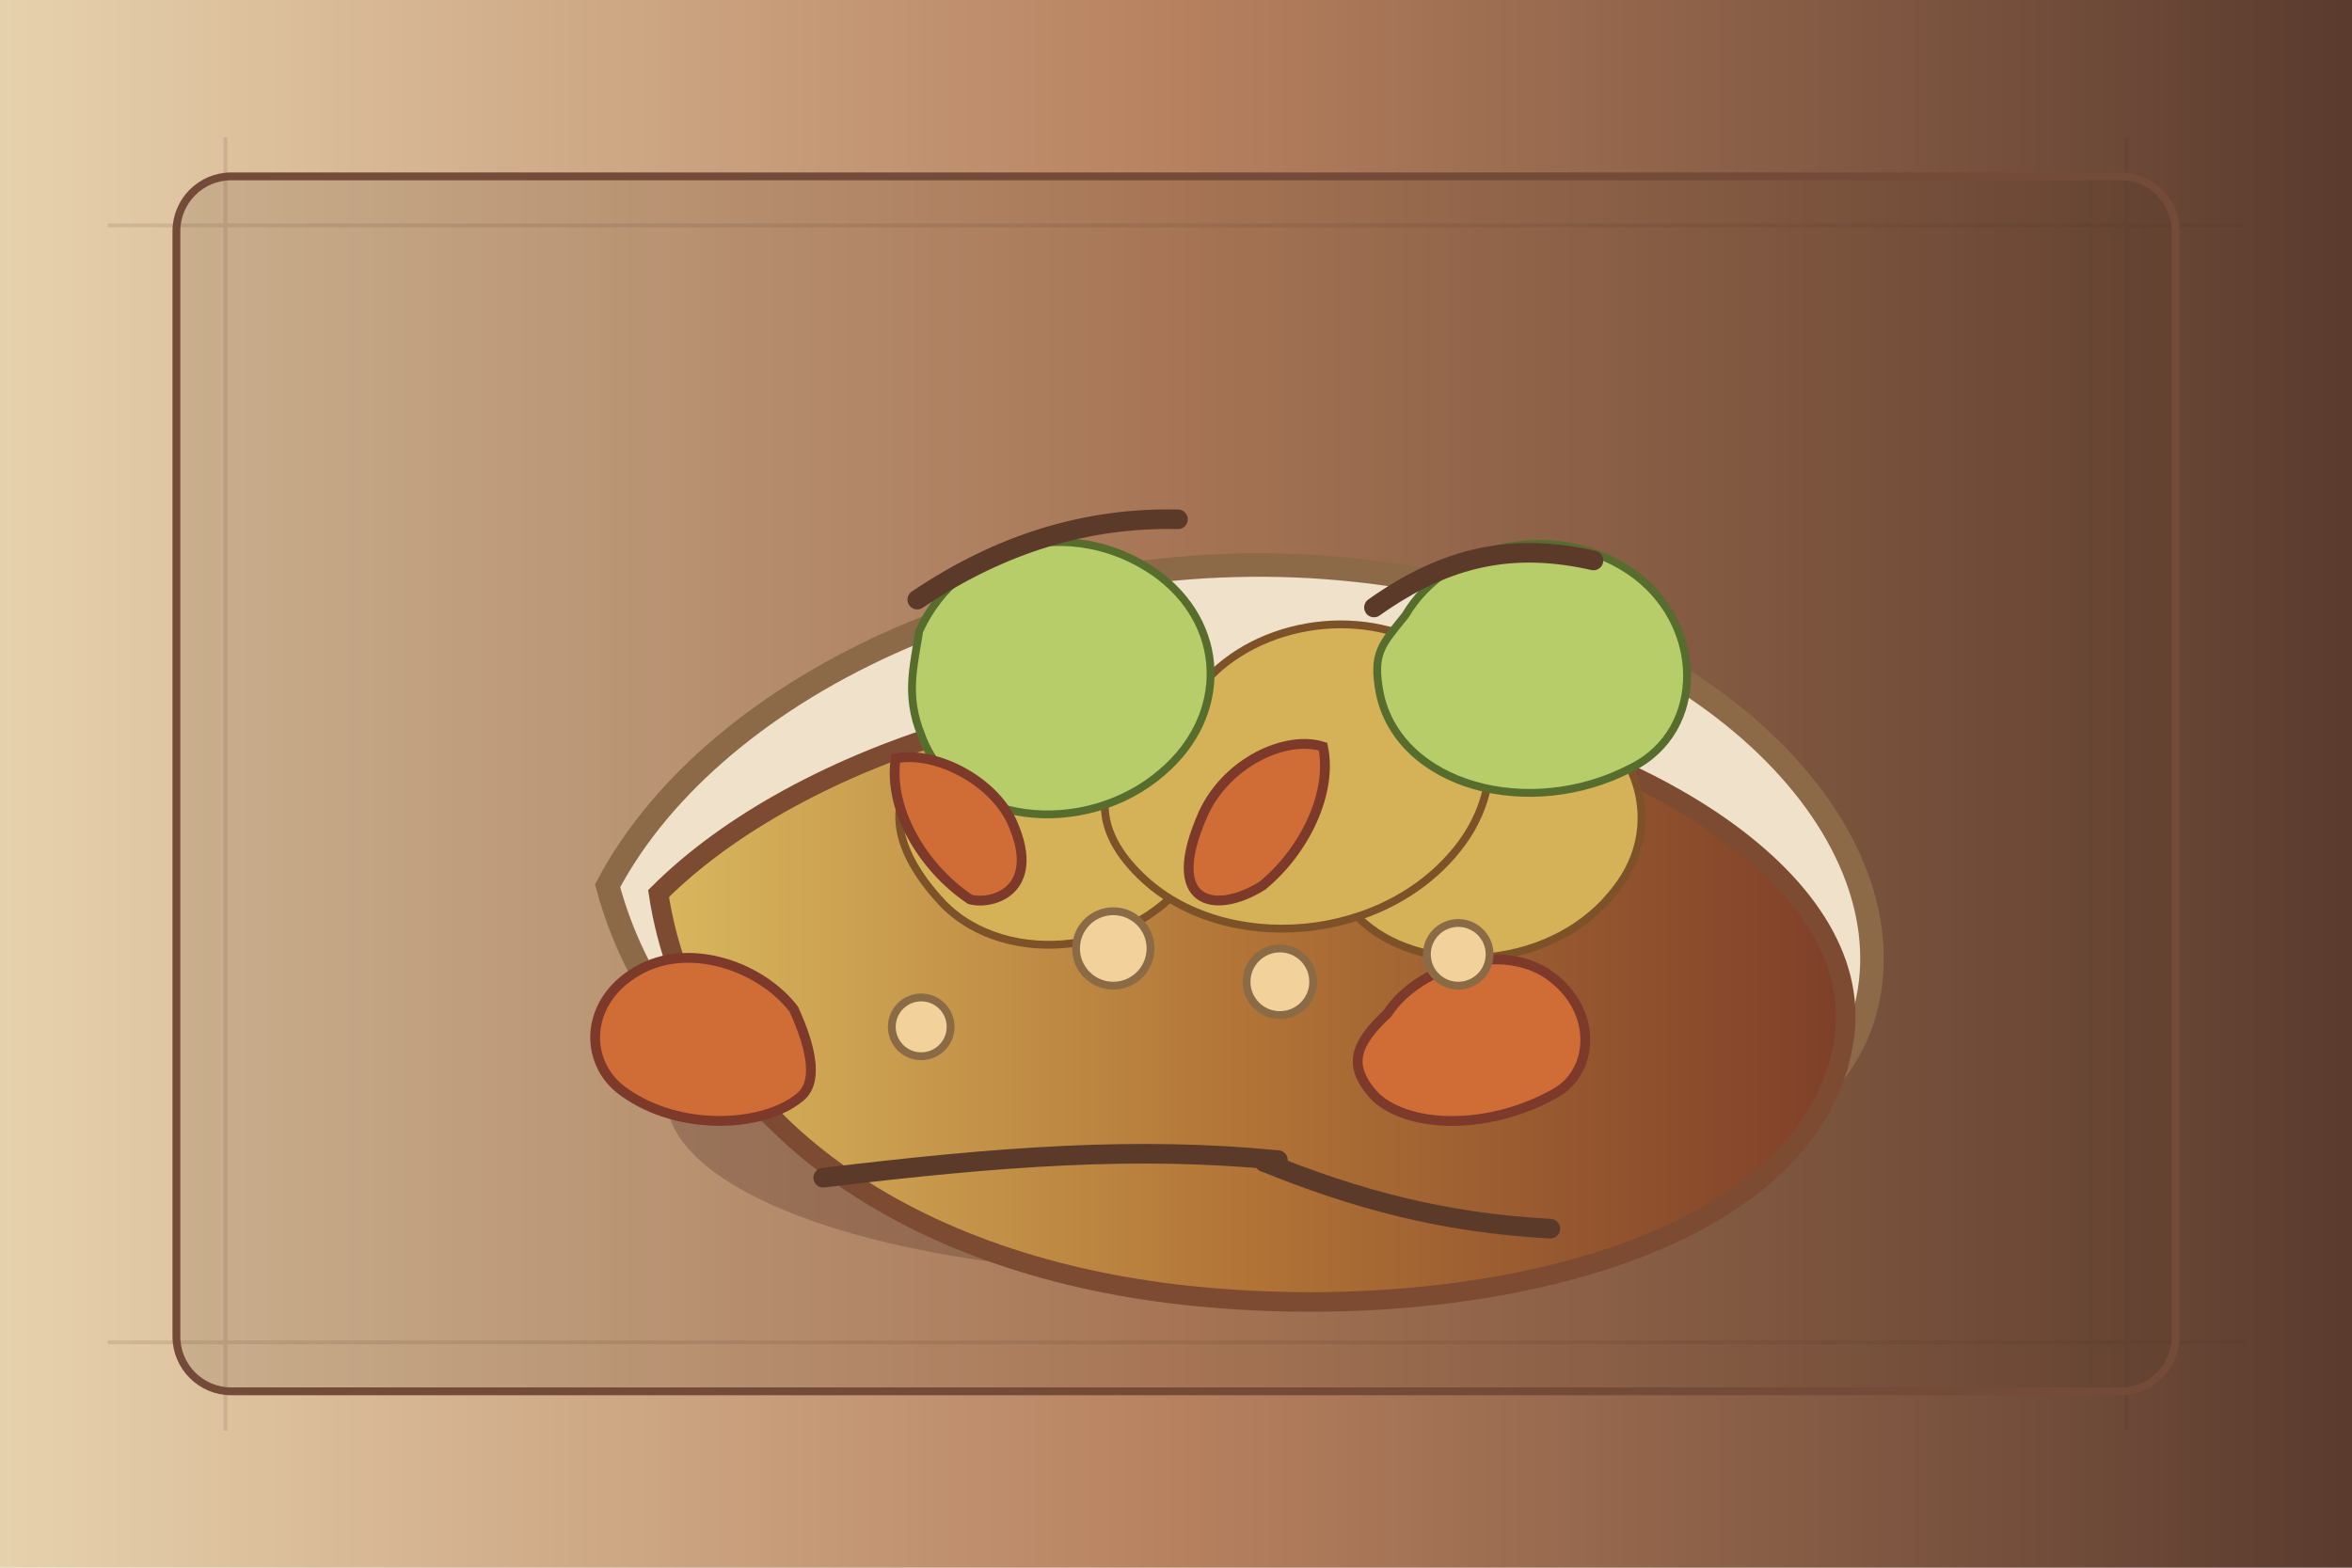
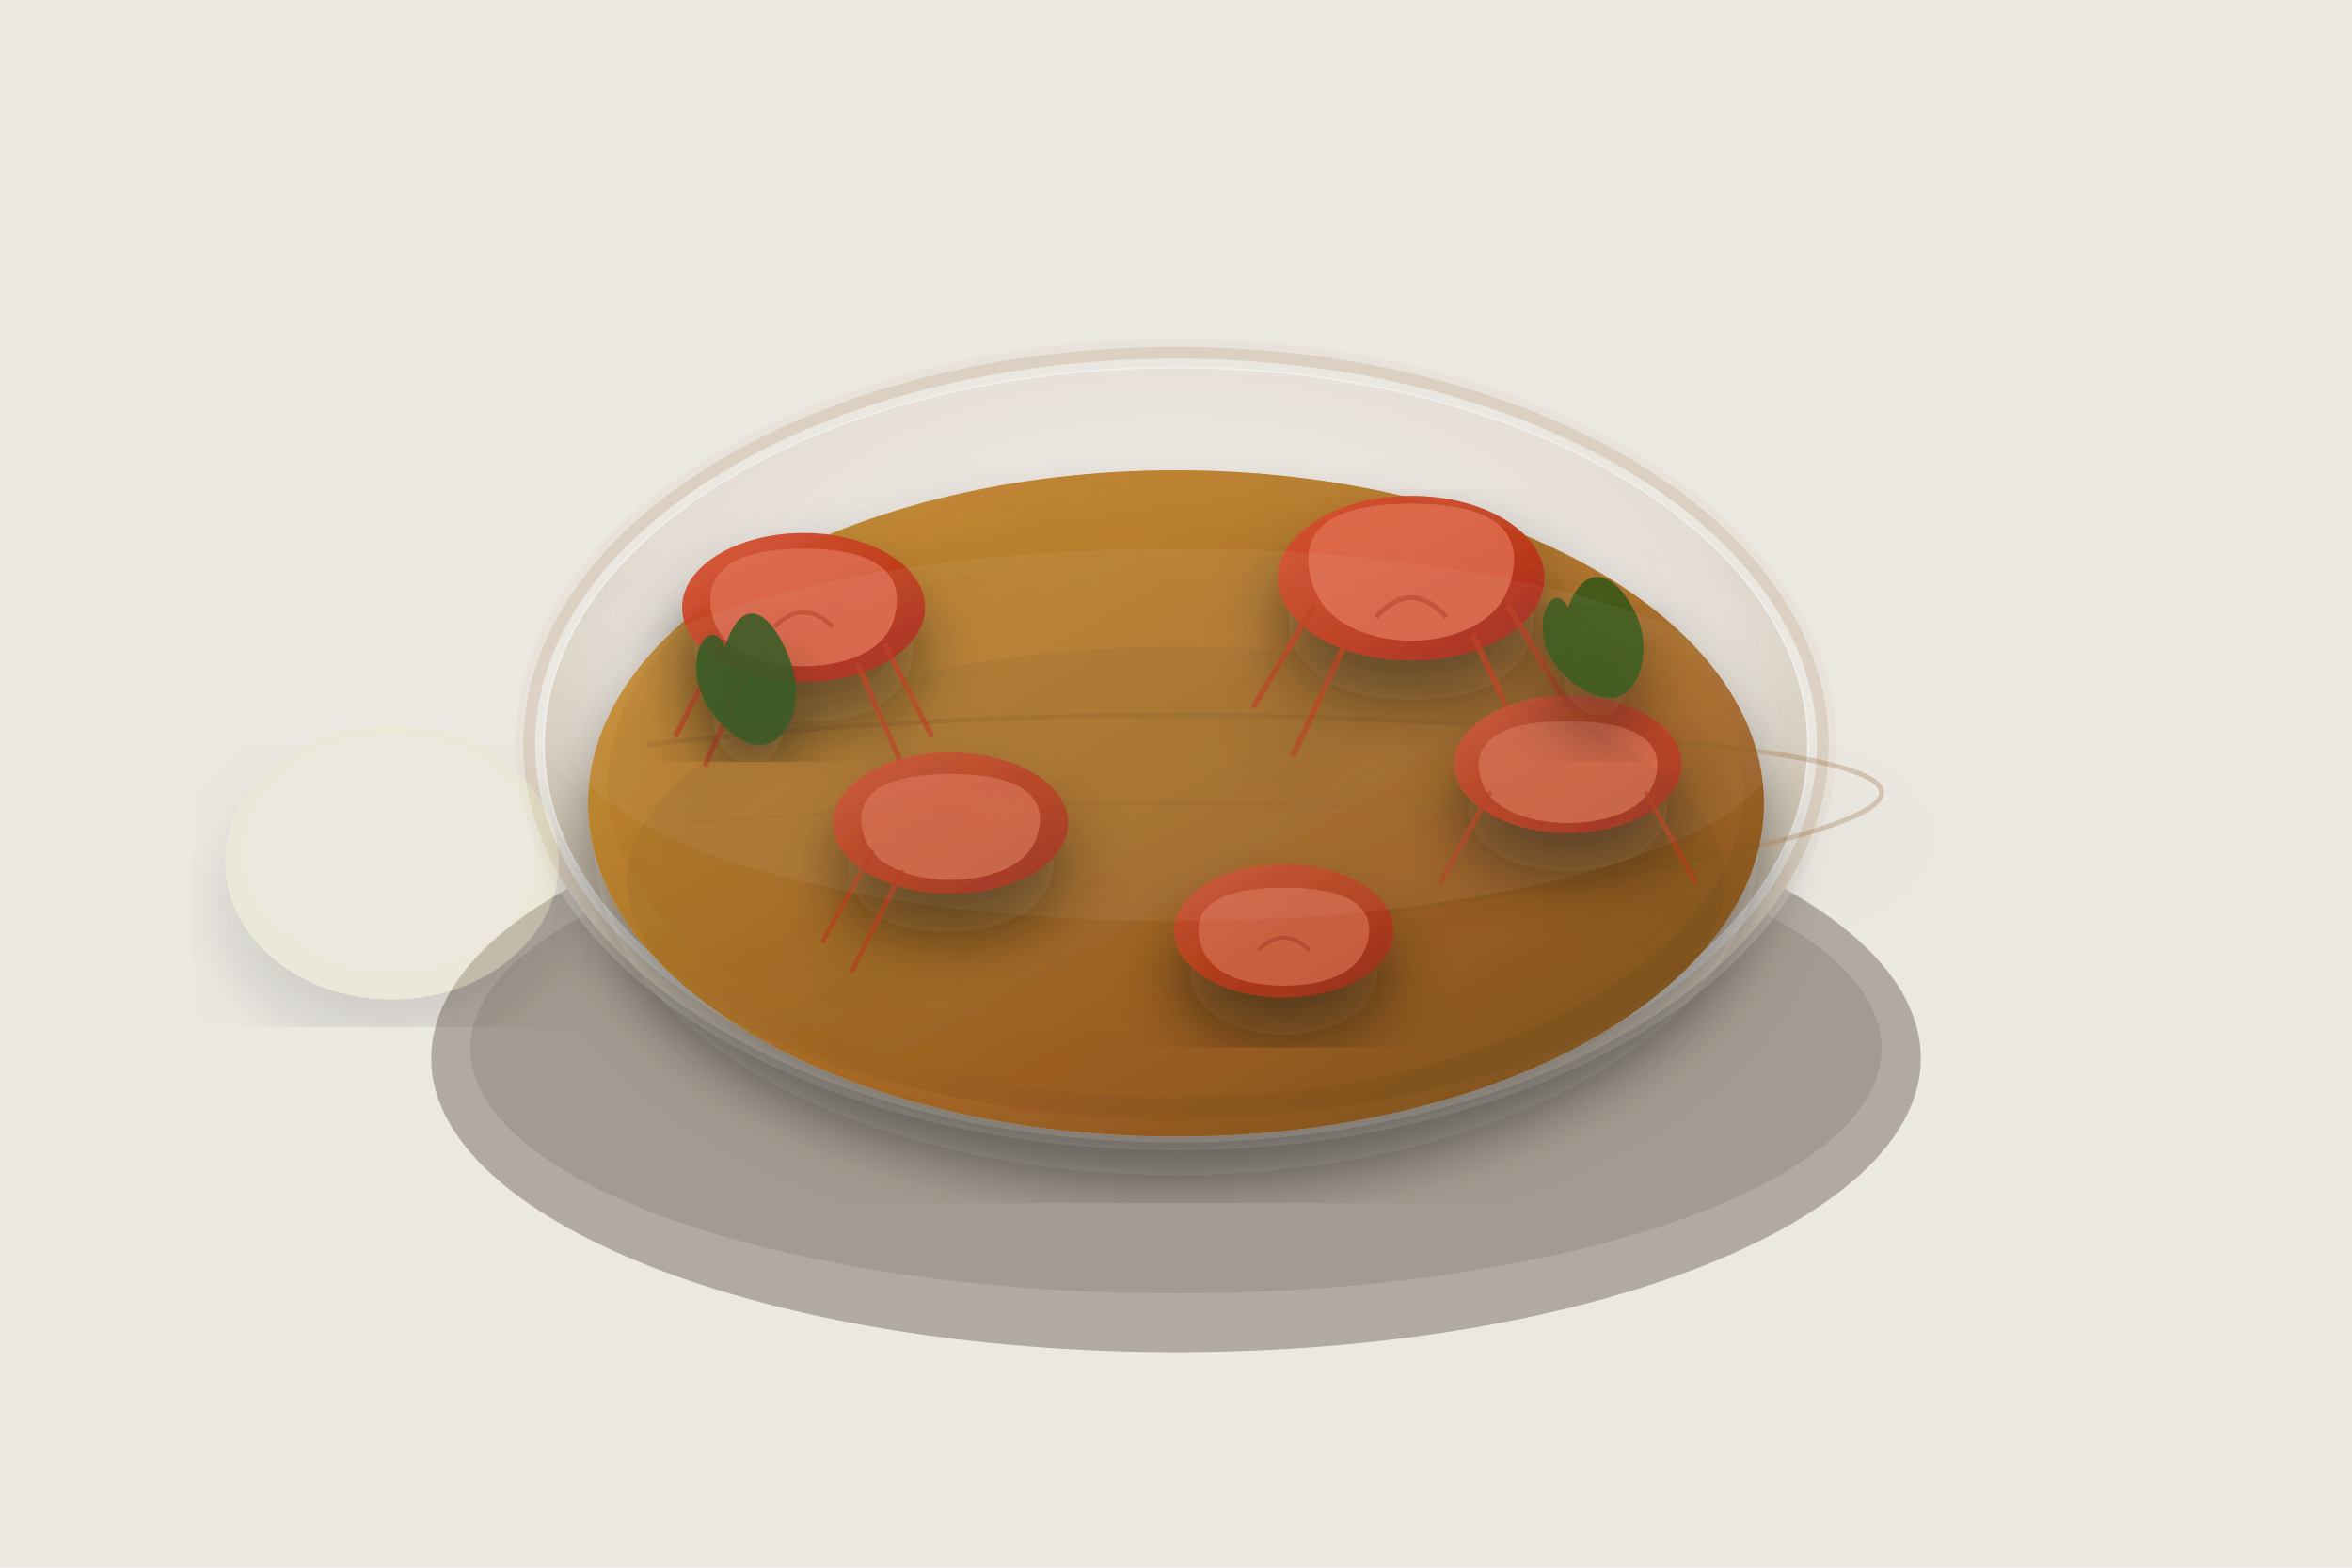
<svg xmlns="http://www.w3.org/2000/svg" width="1200" height="800" viewBox="0 0 1200 800">
  <defs>
-     <linearGradient id="bgPrawn" x1="0" x2="1">
-       <stop offset="0%" stop-color="#e7d2ae" />
-       <stop offset="50%" stop-color="#b7815f" />
-       <stop offset="100%" stop-color="#593a2d" />
+     <radialGradient id="bowlRealistic" cx="50%" cy="36%" r="60%">
+       <stop offset="0%" stop-color="#fffef9" />
+       <stop offset="38%" stop-color="#faf6f0" />
+       <stop offset="72%" stop-color="#f2ebe2" />
+       <stop offset="100%" stop-color="#d9cbb5" />
+     </radialGradient>
+     <linearGradient id="curryReal" x1="0" y1="0" x2="1" y2="1">
+       <stop offset="0%" stop-color="#d8982d" opacity="0.92" />
+       <stop offset="35%" stop-color="#c08125" />
+       <stop offset="65%" stop-color="#a8621b" />
+       <stop offset="100%" stop-color="#704a0f" opacity="0.98" />
    </linearGradient>
-     <linearGradient id="soup" x1="0" x2="1">
-       <stop offset="0%" stop-color="#d9b75e" />
-       <stop offset="50%" stop-color="#b17336" />
-       <stop offset="100%" stop-color="#7e3f29" />
+     <linearGradient id="prawnShrimp" x1="0" y1="0" x2="1" y2="1">
+       <stop offset="0%" stop-color="#e85a3a" />
+       <stop offset="28%" stop-color="#d84a2a" />
+       <stop offset="62%" stop-color="#c83a1a" />
+       <stop offset="100%" stop-color="#a8281a" />
    </linearGradient>
+     <filter id="curryDepth">
+       <feDropShadow dx="0" dy="22" stdDeviation="16" flood-opacity="0.52" flood-color="#1a1410" />
+     </filter>
  </defs>
-   <rect width="1200" height="800" fill="url(#bgPrawn)" />
-   <g opacity="0.12" stroke="#402b20" stroke-width="2">
-     <path d="M55 115h1090M55 685h1090" />
-     <path d="M115 70v660M1085 70v660" />
+   <rect width="1200" height="800" fill="#faf6f0" />
+   <ellipse cx="600" cy="540" rx="380" ry="150" fill="#3a2a1a" opacity="0.32" />
+   <ellipse cx="600" cy="535" rx="360" ry="125" fill="#5a4a3a" opacity="0.16" />
+   <ellipse cx="600" cy="380" rx="330" ry="200" fill="#fffef9" stroke="#e5d7c3" stroke-width="6" />
+   <ellipse cx="600" cy="380" rx="322" ry="192" fill="url(#bowlRealistic)" />
+   <ellipse cx="600" cy="380" rx="330" ry="200" fill="none" stroke="#f0e8dc" stroke-width="14" opacity="0.38" />
+   <ellipse cx="600" cy="360" rx="330" ry="110" fill="rgba(255, 255, 255, 0.16)" opacity="0.45" />
+   <g filter="url(#curryDepth)">
+     <ellipse cx="600" cy="410" rx="300" ry="170" fill="url(#curryReal)" opacity="0.90" />
+     <ellipse cx="600" cy="400" rx="290" ry="160" fill="#b8712a" opacity="0.22" />
+     <path d="M330 380Q600 350 870 380T600 480" fill="none" stroke="#8b5a1f" stroke-width="2.5" opacity="0.25" />
+     <path d="M350 420Q600 400 850 420" fill="none" stroke="#9a6a2f" stroke-width="1.8" opacity="0.18" />
  </g>
-   <rect x="90" y="90" width="1020" height="620" rx="28" fill="rgba(79,47,33,0.15)" stroke="#734b38" stroke-width="4" />
-   <g>
-     <ellipse cx="600" cy="560" rx="260" ry="90" fill="#603b2d" opacity="0.35" />
-     <path d="M310 452c55-104 216-179 382-161 168 18 280 126 261 219-18 90-174 132-337 124-151-8-274-63-306-182z" fill="#efe1ca" stroke="#8c6a47" stroke-width="12" />
-     <path d="M336 456c72-72 220-119 354-101 143 19 262 93 251 174-15 108-188 148-336 132-147-16-252-93-269-205z" fill="url(#soup)" stroke="#7d4a32" stroke-width="10" />
-     <g fill="#d5b257" stroke="#7d5228" stroke-width="4">
-       <path d="M472 390c18-36 65-54 104-39 38 15 55 60 33 93-28 43-95 51-128 17-29-31-27-56-9-71z" />
-       <path d="M711 390c15-28 58-43 91-27 35 17 47 59 23 90-31 42-97 46-129 18-25-22-20-50 15-81z" />
-       <path d="M605 362c20-38 74-54 116-36 39 17 52 67 25 104-38 52-122 58-164 17-27-26-28-58 23-85z" />
+   <g filter="url(#curryDepth)">
+     <ellipse cx="410" cy="310" rx="62" ry="38" fill="url(#prawnShrimp)" opacity="0.93" />
+     <path d="M410 280c-42 0-52 16-46 36 6 20 32 24 46 24s40-4 46-24c6-20-4-36-46-36" fill="#f07a5a" opacity="0.75" />
+     <path d="M395 320Q410 305 425 320" fill="none" stroke="#a8281a" stroke-width="2.2" opacity="0.4" />
+     <g stroke="#c83a1a" stroke-width="2.8" opacity="0.65" stroke-linecap="round">
+       <line x1="368" y1="330" x2="345" y2="375" />
+       <line x1="382" y1="340" x2="360" y2="390" />
+       <line x1="438" y1="340" x2="460" y2="390" />
+       <line x1="452" y1="330" x2="475" y2="375" />
    </g>
-     <g fill="#b7cd6a" stroke="#576d2d" stroke-width="4">
-       <path d="M469 322c21-46 78-59 120-30 37 26 38 73 4 102-39 34-106 28-123-19-8-20-4-34-1-53z" />
-       <path d="M717 314c22-37 76-48 114-23 39 26 40 82 1 101-52 27-118 9-128-38-4-21 1-25 13-40z" />
+     <ellipse cx="720" cy="295" rx="68" ry="42" fill="url(#prawnShrimp)" opacity="0.93" />
+     <path d="M720 257c-48 0-58 18-50 42 8 24 38 28 50 28s42-4 50-28c8-24-2-42-50-42" fill="#f07a5a" opacity="0.75" />
+     <path d="M702 315Q720 295 738 315" fill="none" stroke="#a8281a" stroke-width="2.5" opacity="0.4" />
+     <g stroke="#c83a1a" stroke-width="3" opacity="0.65" stroke-linecap="round">
+       <line x1="670" y1="310" x2="640" y2="360" />
+       <line x1="688" y1="325" x2="660" y2="385" />
+       <line x1="752" y1="325" x2="780" y2="385" />
+       <line x1="770" y1="310" x2="800" y2="360" />
    </g>
-     <g fill="#d06d36" stroke="#7d392a" stroke-width="5">
-       <path d="M495 459c-24-16-42-46-38-72 21-4 51 12 60 34 14 33-10 41-22 38z" />
-       <path d="M644 452c22-18 36-48 31-71-19-6-49 8-61 34-21 47 6 52 30 37z" />
-       <path d="M708 517c15-23 55-36 80-21 27 17 26 49 7 61-32 19-74 20-93 3-15-16-11-27 6-43z" />
-       <path d="M405 515c-16-21-51-34-77-21-30 15-31 48-10 63 29 21 72 18 90 3 9-7 7-23-3-45z" />
+     <ellipse cx="485" cy="420" rx="60" ry="36" fill="url(#prawnShrimp)" opacity="0.88" />
+     <path d="M485 395c-40 0-50 14-44 32 6 18 30 22 44 22s38-4 44-22c6-18-4-32-44-32" fill="#f07a5a" opacity="0.72" />
+     <g stroke="#c83a1a" stroke-width="2.5" opacity="0.6" stroke-linecap="round">
+       <line x1="445" y1="435" x2="420" y2="480" />
+       <line x1="460" y1="445" x2="435" y2="495" />
    </g>
-     <g fill="#f2d29a" stroke="#8a6b46" stroke-width="4">
-       <circle cx="568" cy="484" r="19" />
-       <circle cx="653" cy="501" r="17" />
-       <circle cx="470" cy="524" r="15" />
-       <circle cx="744" cy="487" r="16" />
-     </g>
-     <g fill="none" stroke="#5b3a2a" stroke-width="10" stroke-linecap="round">
-       <path d="M420 601c91-11 160-16 232-9" />
-       <path d="M645 593c47 19 91 31 146 34" />
-       <path d="M468 306c43-29 87-42 133-41" />
-       <path d="M701 310c38-27 72-33 112-24" />
+     <ellipse cx="655" cy="475" rx="56" ry="34" fill="url(#prawnShrimp)" opacity="0.85" />
+     <path d="M655 453c-38 0-48 13-42 30 6 17 28 20 42 20s36-3 42-20c6-17-4-30-42-30" fill="#f07a5a" opacity="0.70" />
+     <path d="M642 485Q655 472 668 485" fill="none" stroke="#a8281a" stroke-width="2" opacity="0.35" />
+     <ellipse cx="800" cy="390" rx="58" ry="35" fill="url(#prawnShrimp)" opacity="0.88" />
+     <path d="M800 368c-40 0-50 14-44 31 6 17 30 21 44 21s38-4 44-21c6-17-4-31-44-31" fill="#f07a5a" opacity="0.72" />
+     <g stroke="#c83a1a" stroke-width="2.5" opacity="0.6" stroke-linecap="round">
+       <line x1="760" y1="405" x2="735" y2="450" />
+       <line x1="840" y1="405" x2="865" y2="450" />
    </g>
  </g>
+   <g filter="url(#curryDepth)">
+     <path d="M370 330c8-26 22-20 32 4 10 24 0 44-12 46-12 2-30-14-34-32-4-20 8-32 14-18" fill="#2d5a1a" opacity="0.86" />
+     <path d="M800 310c9-24 24-18 34 2 10 20 2 42-10 44-12 2-32-12-36-28-4-18 6-30 12-18" fill="#2d5a1a" opacity="0.82" />
+   </g>
+   <g opacity="0.25" filter="url(#curryDepth)">
+     <ellipse cx="200" cy="440" rx="85" ry="70" fill="#fffacd" />
+     <ellipse cx="200" cy="435" rx="75" ry="60" fill="#fffff0" opacity="0.6" />
+   </g>
+   <ellipse cx="600" cy="450" rx="280" ry="120" fill="#4a3a2a" opacity="0.08" />
+   <ellipse cx="600" cy="375" rx="310" ry="95" fill="rgba(255, 255, 255, 0.12)" opacity="0.48" />
+   <rect width="1200" height="800" fill="rgba(0, 0, 0, 0.06)" />
</svg>
